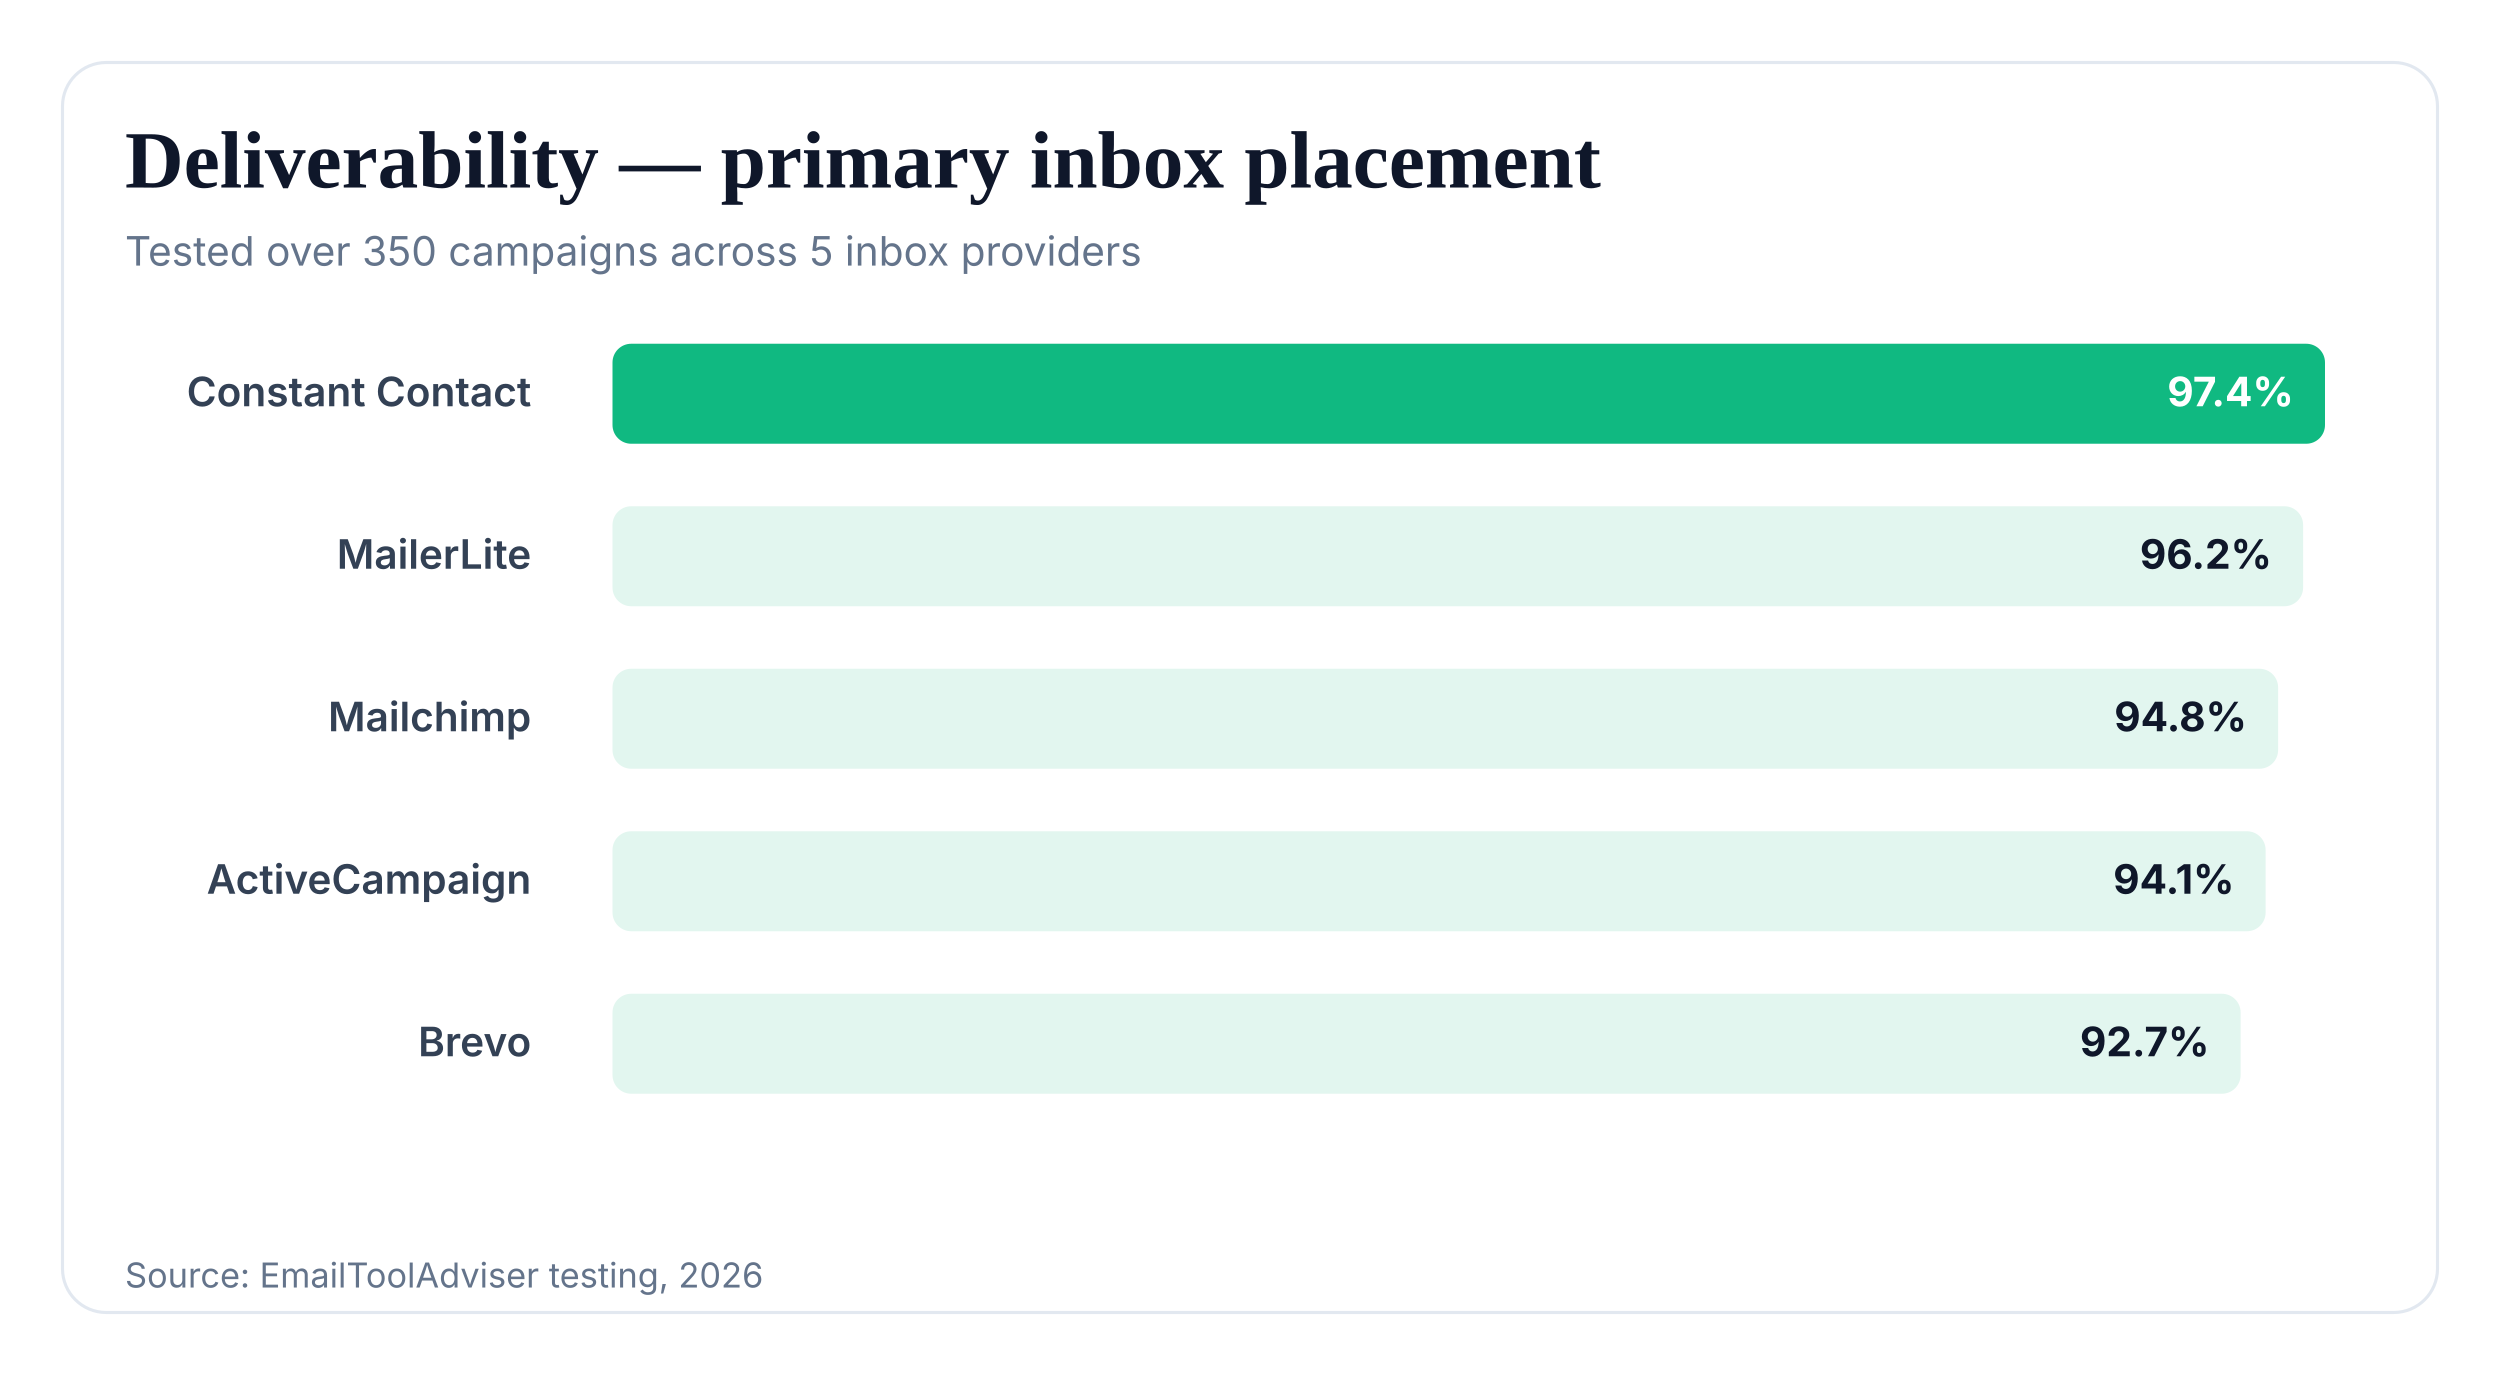
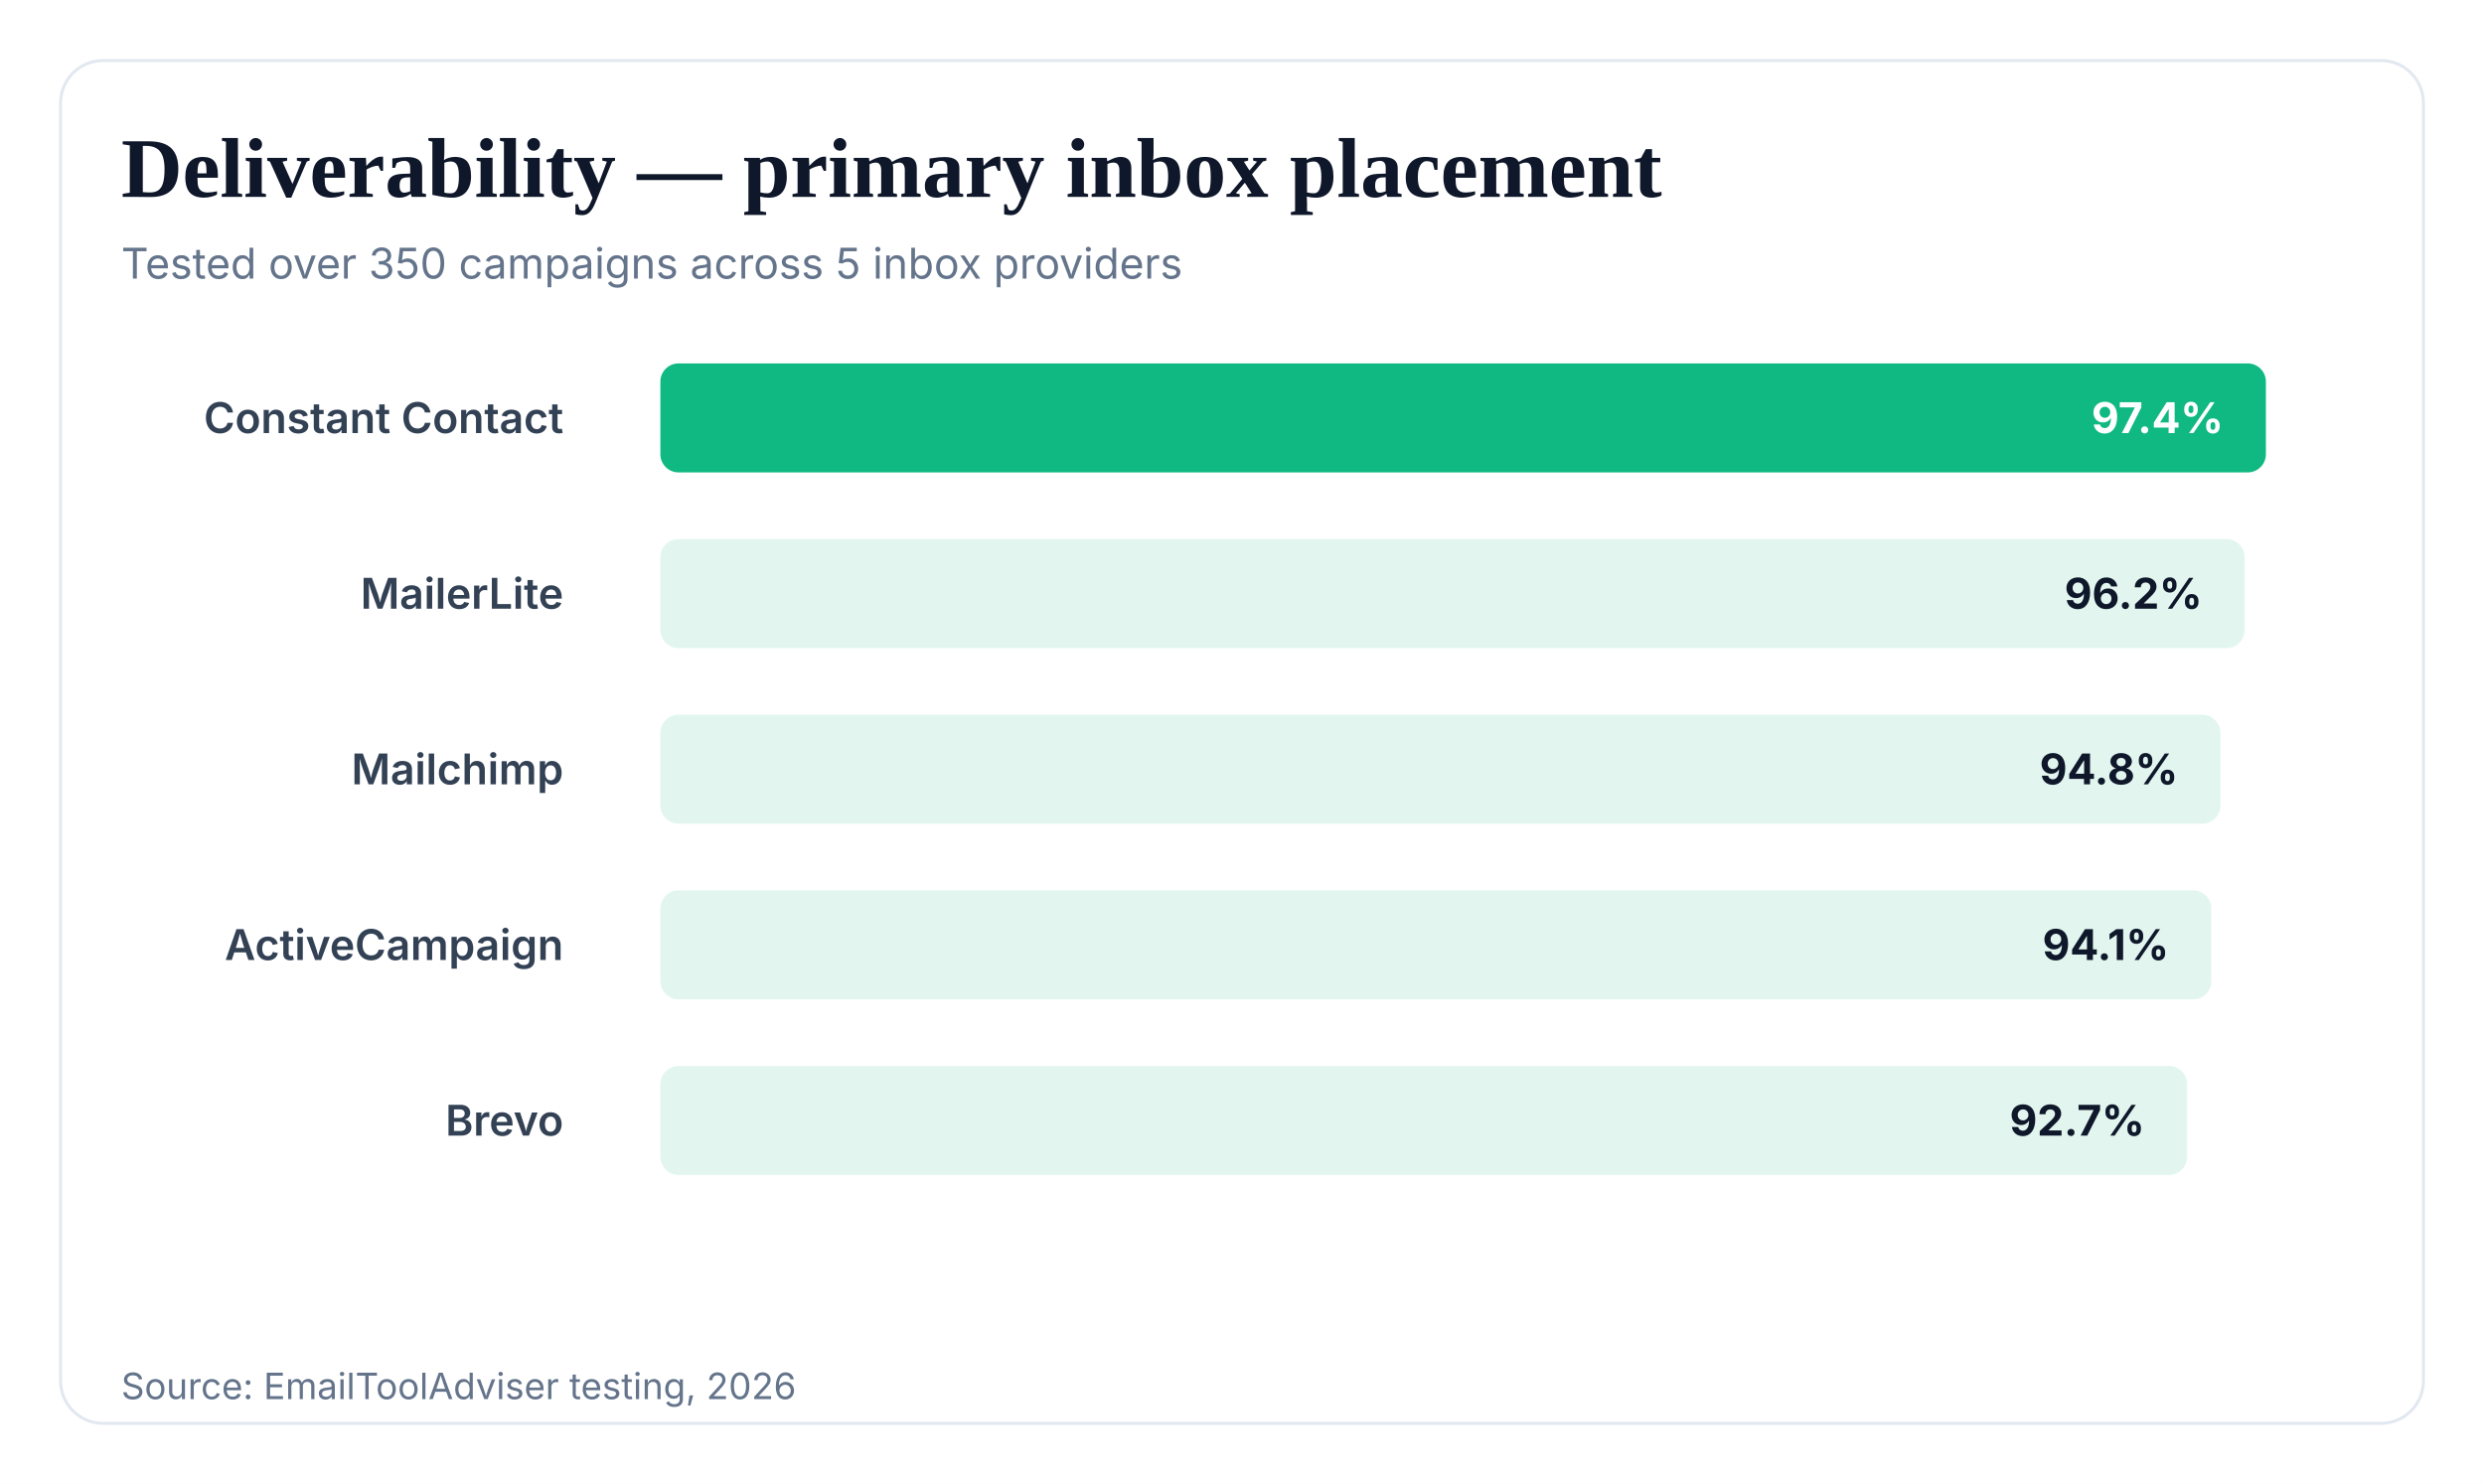
- <svg xmlns="http://www.w3.org/2000/svg" viewBox="0 0 800 440" preserveAspectRatio="xMinYMin meet" role="img" style="width:100%;height:auto;">
+ <svg xmlns="http://www.w3.org/2000/svg" viewBox="0 0 820 490" preserveAspectRatio="xMinYMin meet" role="img" style="width:100%;height:auto;">
  <style>
  .serif  { font-family: Georgia, 'Times New Roman', 'Playfair Display', serif; font-weight: 800; }
  .sans   { font-family: system-ui, -apple-system, BlinkMacSystemFont, 'Segoe UI', sans-serif; }
  .label  { font-family: system-ui, sans-serif; font-weight: 700; text-transform: uppercase; letter-spacing: 0.08em; }
</style>
-   <rect width="800" height="440" fill="#ffffff" />
-   <rect x="20" y="20" rx="14" ry="14" width="760" height="400" fill="#ffffff" stroke="#e2e8f0" stroke-width="1" />
-   <text x="40" y="60" class="serif" font-size="26" fill="#0f172a">Deliverability — primary inbox placement</text>
-   <text x="40" y="85" class="sans" font-size="13" fill="#64748b">Tested over 350 campaigns across 5 inbox providers</text>
-   <text x="170" y="130" class="sans" font-size="13" fill="#334155" text-anchor="end" font-weight="600">Constant Contact</text>
-   <rect x="196" y="110" rx="6" ry="6" width="548" height="32" fill="#10b981" />
-   <text x="734" y="130" class="sans" font-size="13" fill="#ffffff" text-anchor="end" font-weight="700">97.4%</text>
-   <text x="170" y="182" class="sans" font-size="13" fill="#334155" text-anchor="end" font-weight="600">MailerLite</text>
-   <rect x="196" y="162" rx="6" ry="6" width="541" height="32" fill="#e2f6ef" />
-   <text x="727" y="182" class="sans" font-size="13" fill="#0f172a" text-anchor="end" font-weight="700">96.2%</text>
-   <text x="170" y="234" class="sans" font-size="13" fill="#334155" text-anchor="end" font-weight="600">Mailchimp</text>
-   <rect x="196" y="214" rx="6" ry="6" width="533" height="32" fill="#e2f6ef" />
-   <text x="719" y="234" class="sans" font-size="13" fill="#0f172a" text-anchor="end" font-weight="700">94.8%</text>
-   <text x="170" y="286" class="sans" font-size="13" fill="#334155" text-anchor="end" font-weight="600">ActiveCampaign</text>
-   <rect x="196" y="266" rx="6" ry="6" width="529" height="32" fill="#e2f6ef" />
-   <text x="715" y="286" class="sans" font-size="13" fill="#0f172a" text-anchor="end" font-weight="700">94.1%</text>
-   <text x="170" y="338" class="sans" font-size="13" fill="#334155" text-anchor="end" font-weight="600">Brevo</text>
-   <rect x="196" y="318" rx="6" ry="6" width="521" height="32" fill="#e2f6ef" />
-   <text x="707" y="338" class="sans" font-size="13" fill="#0f172a" text-anchor="end" font-weight="700">92.7%</text>
-   <text x="40" y="412" class="sans" font-size="11" fill="#64748b">Source: EmailToolAdviser testing, 2026</text>
+   <rect width="820" height="490" fill="#ffffff" />
+   <rect x="20" y="20" rx="14" ry="14" width="780" height="450" fill="#ffffff" stroke="#e2e8f0" stroke-width="1" />
+   <text x="40" y="65" class="serif" font-size="28" fill="#0f172a">Deliverability — primary inbox placement</text>
+   <text x="40" y="92" class="sans" font-size="14" fill="#64748b">Tested over 350 campaigns across 5 inbox providers</text>
+   <text x="186" y="143" class="sans" font-size="14" fill="#334155" text-anchor="end" font-weight="600">Constant Contact</text>
+   <rect x="218" y="120" rx="6" ry="6" width="530" height="36" fill="#10b981" />
+   <text x="734" y="143" class="sans" font-size="14" fill="#ffffff" text-anchor="end" font-weight="700">97.4%</text>
+   <text x="186" y="201" class="sans" font-size="14" fill="#334155" text-anchor="end" font-weight="600">MailerLite</text>
+   <rect x="218" y="178" rx="6" ry="6" width="523" height="36" fill="#e2f6ef" />
+   <text x="727" y="201" class="sans" font-size="14" fill="#0f172a" text-anchor="end" font-weight="700">96.2%</text>
+   <text x="186" y="259" class="sans" font-size="14" fill="#334155" text-anchor="end" font-weight="600">Mailchimp</text>
+   <rect x="218" y="236" rx="6" ry="6" width="515" height="36" fill="#e2f6ef" />
+   <text x="719" y="259" class="sans" font-size="14" fill="#0f172a" text-anchor="end" font-weight="700">94.8%</text>
+   <text x="186" y="317" class="sans" font-size="14" fill="#334155" text-anchor="end" font-weight="600">ActiveCampaign</text>
+   <rect x="218" y="294" rx="6" ry="6" width="512" height="36" fill="#e2f6ef" />
+   <text x="716" y="317" class="sans" font-size="14" fill="#0f172a" text-anchor="end" font-weight="700">94.1%</text>
+   <text x="186" y="375" class="sans" font-size="14" fill="#334155" text-anchor="end" font-weight="600">Brevo</text>
+   <rect x="218" y="352" rx="6" ry="6" width="504" height="36" fill="#e2f6ef" />
+   <text x="708" y="375" class="sans" font-size="14" fill="#0f172a" text-anchor="end" font-weight="700">92.7%</text>
+   <text x="40" y="462" class="sans" font-size="12" fill="#64748b">Source: EmailToolAdviser testing, 2026</text>
</svg>
